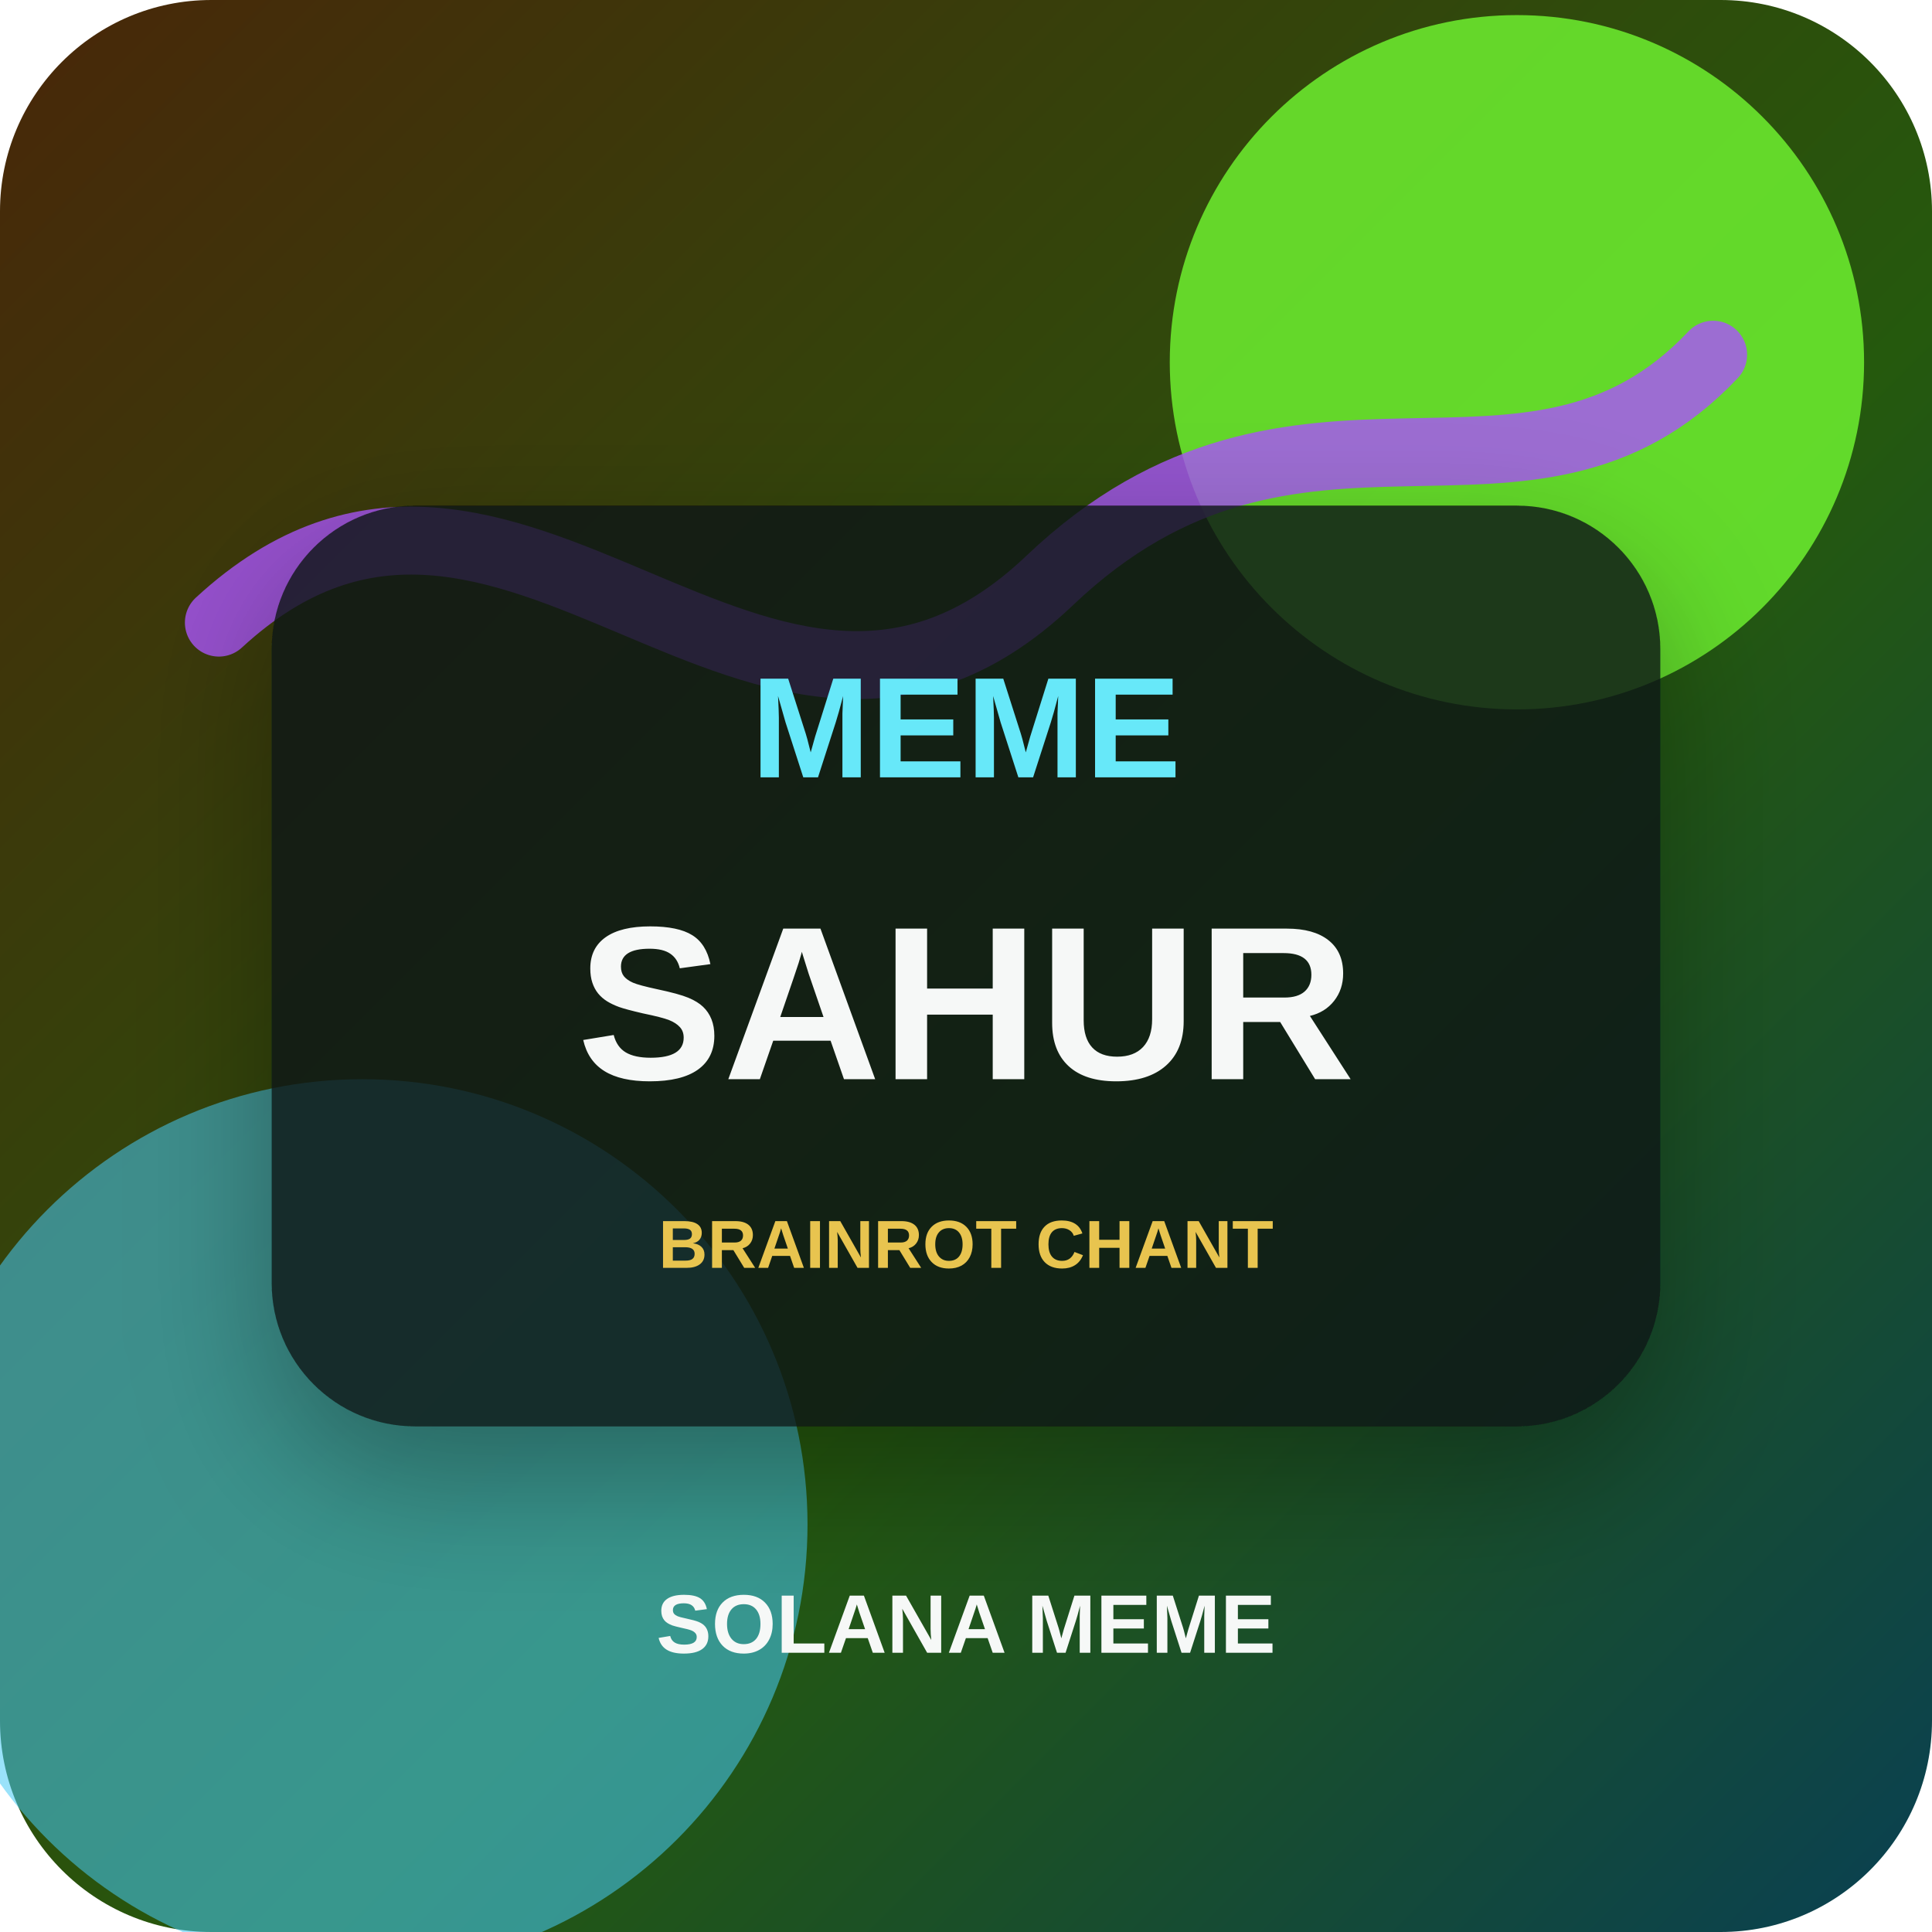
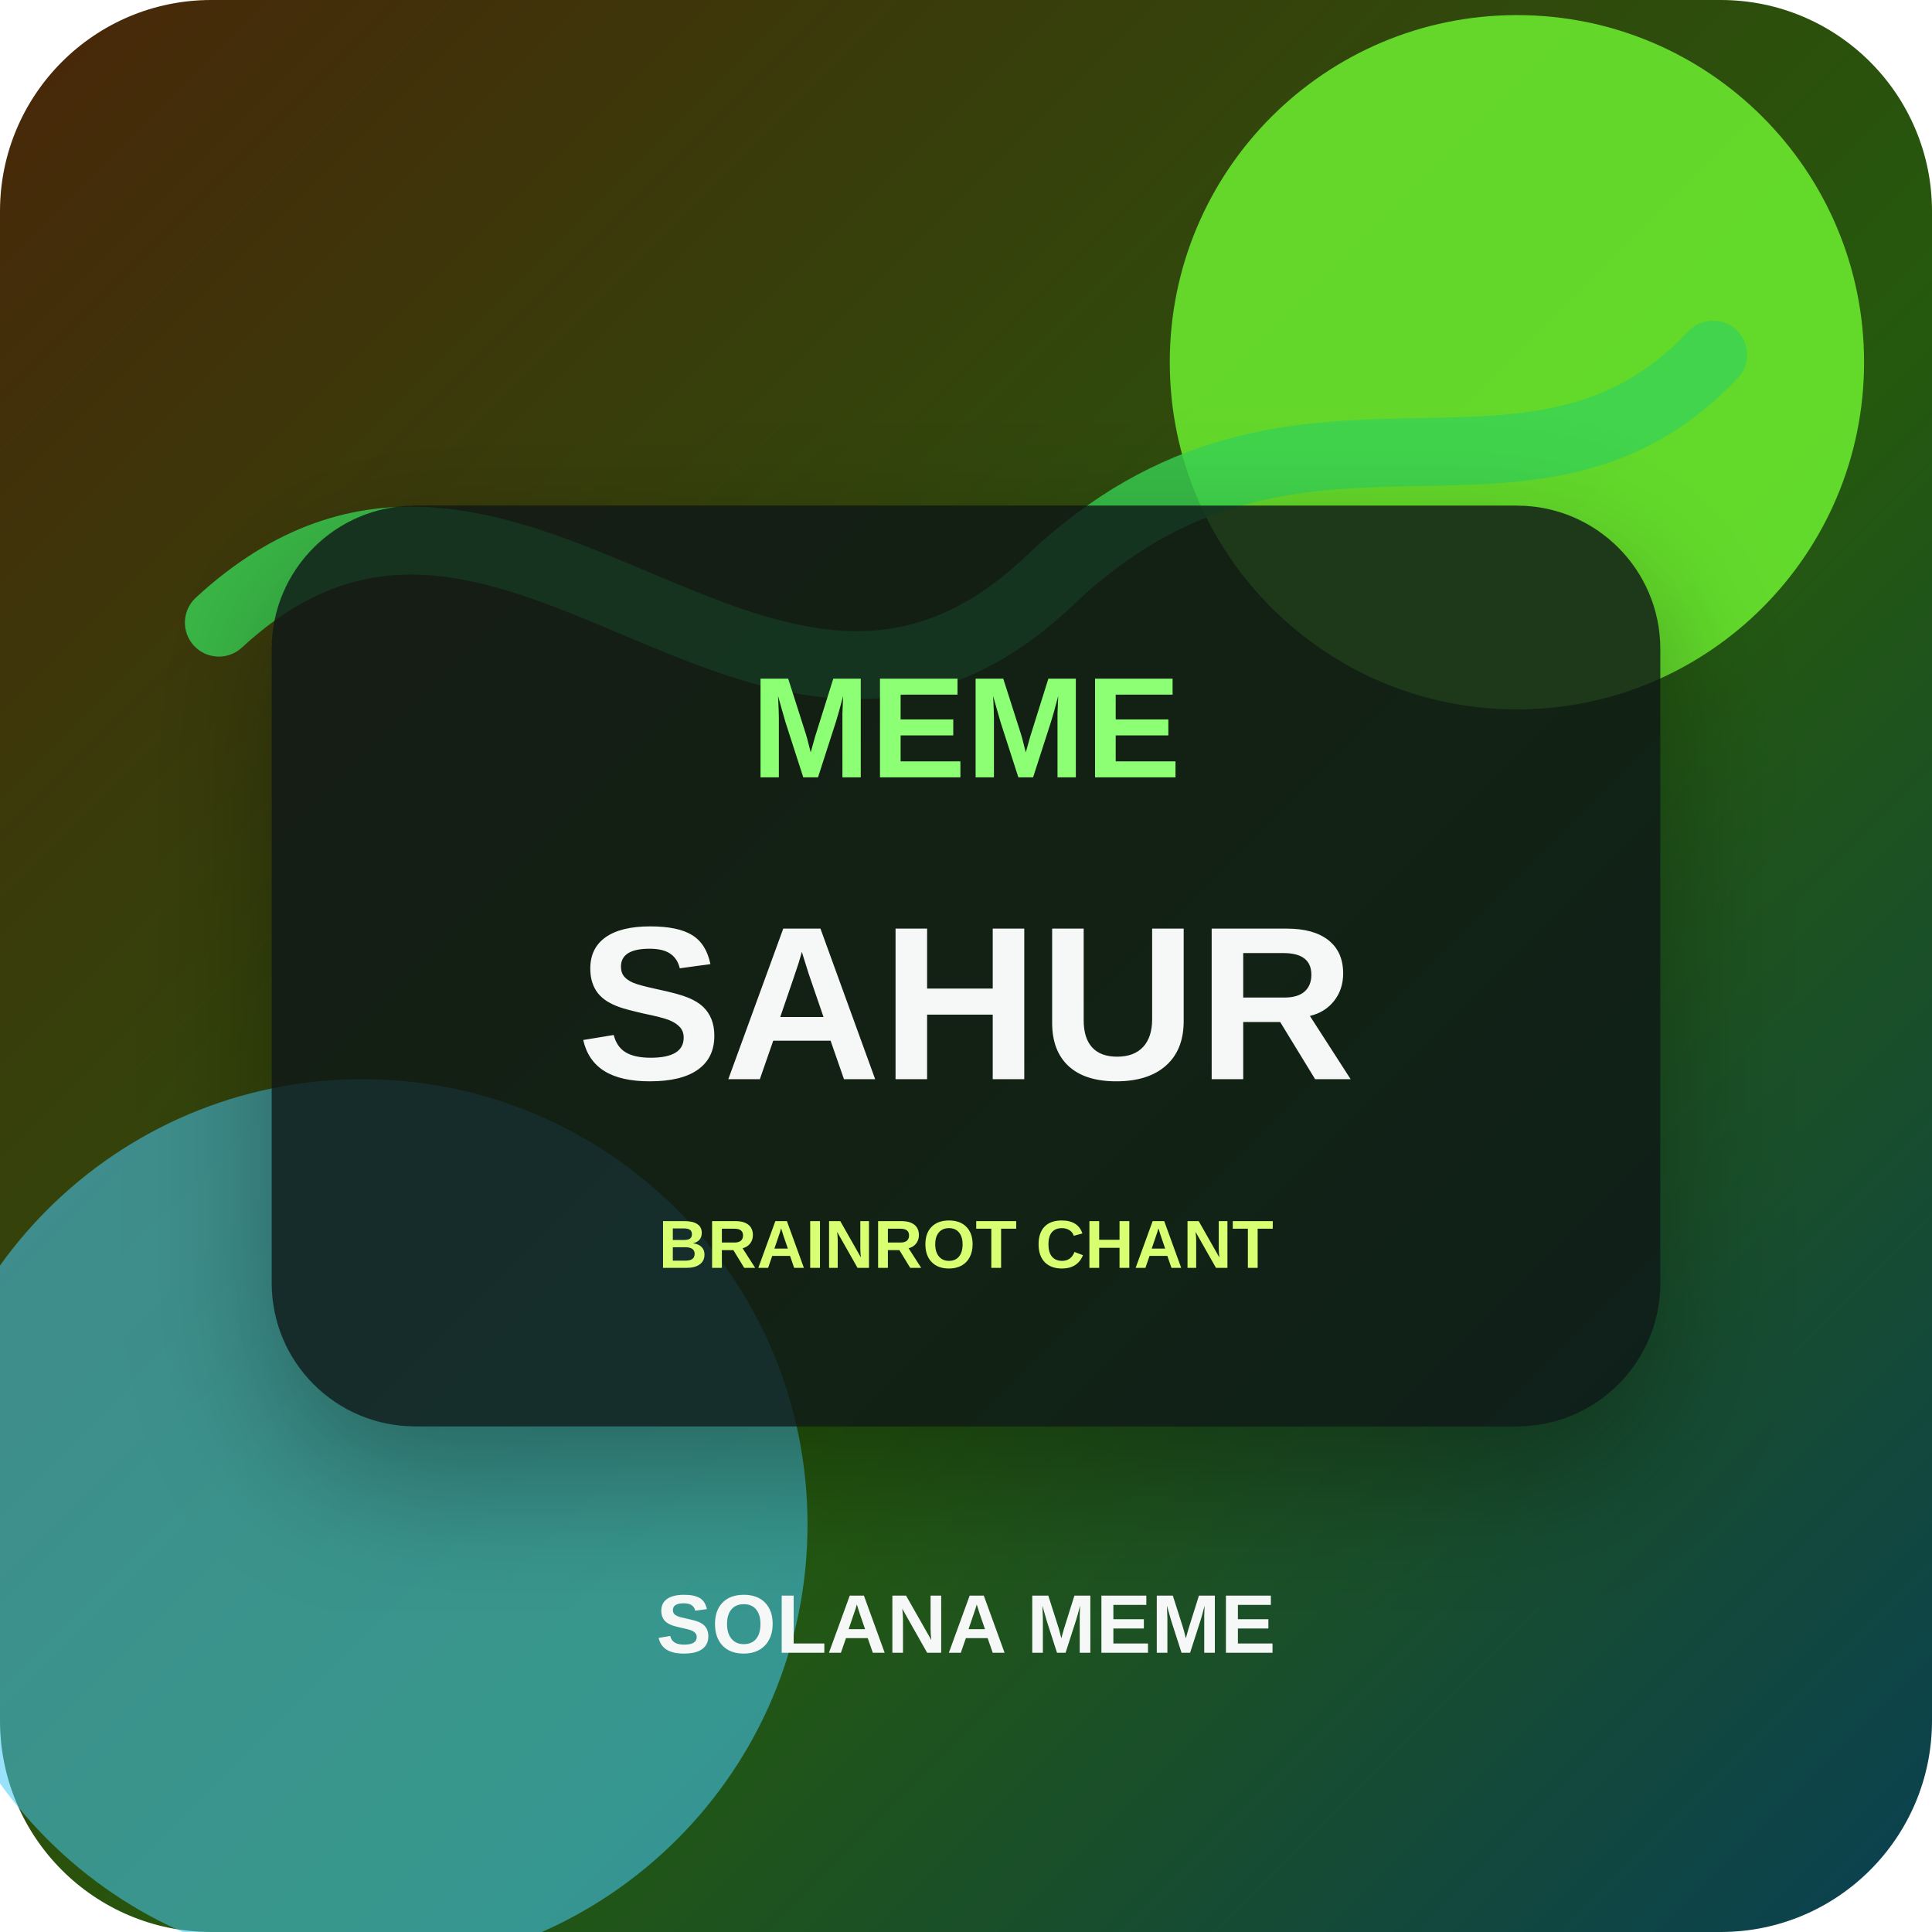
<svg xmlns="http://www.w3.org/2000/svg" viewBox="0 0 512 512" role="img" aria-label="Tung Tung Tung Sahur token art">
  <defs>
    <linearGradient id="bg" x1="0" y1="0" x2="1" y2="1">
      <stop offset="0" stop-color="hsl(27 78% 16%)" />
      <stop offset="0.58" stop-color="hsl(101 74% 20%)" />
      <stop offset="1" stop-color="hsl(195 80% 18%)" />
    </linearGradient>
    <filter id="shadow" x="-20%" y="-20%" width="140%" height="140%">
      <feDropShadow dx="0" dy="14" stdDeviation="18" flood-color="#000" flood-opacity=".38" />
    </filter>
  </defs>
  <rect width="512" height="512" rx="56" fill="url(#bg)" />
  <circle cx="402" cy="96" r="92" fill="hsl(101 92% 58%)" opacity=".82" />
  <circle cx="96" cy="404" r="118" fill="hsl(195 90% 62%)" opacity=".55" />
-   <path d="M58 165 C135 94 202 226 278 154 C344 91 405 146 454 94" fill="none" stroke="#a855f7" stroke-width="18" stroke-linecap="round" opacity=".82" />
+   <path d="M58 165 C135 94 202 226 278 154 C344 91 405 146 454 94" fill="none" stroke="#39d353" stroke-width="18" stroke-linecap="round" opacity=".82" />
  <rect x="72" y="134" width="368" height="244" rx="38" fill="#0f1412" opacity=".82" filter="url(#shadow)" />
-   <text x="256" y="206" text-anchor="middle" font-family="Arial, Helvetica, sans-serif" font-size="38" font-weight="900" fill="#67e8f9">MEME</text>
+   <text x="256" y="206" text-anchor="middle" font-family="Arial, Helvetica, sans-serif" font-size="38" font-weight="900" fill="#8dff75">MEME</text>
  <text x="256" y="286" text-anchor="middle" font-family="Arial, Helvetica, sans-serif" font-size="58" font-weight="900" fill="#f6f8f7">SAHUR</text>
-   <text x="256" y="336" text-anchor="middle" font-family="Arial, Helvetica, sans-serif" font-size="18" font-weight="800" fill="#e8c44f">BRAINROT CHANT</text>
+   <text x="256" y="336" text-anchor="middle" font-family="Arial, Helvetica, sans-serif" font-size="18" font-weight="800" fill="#d8ff72">BRAINROT CHANT</text>
  <text x="256" y="438" text-anchor="middle" font-family="Arial, Helvetica, sans-serif" font-size="22" font-weight="900" fill="#f6f8f7">SOLANA MEME</text>
</svg>
